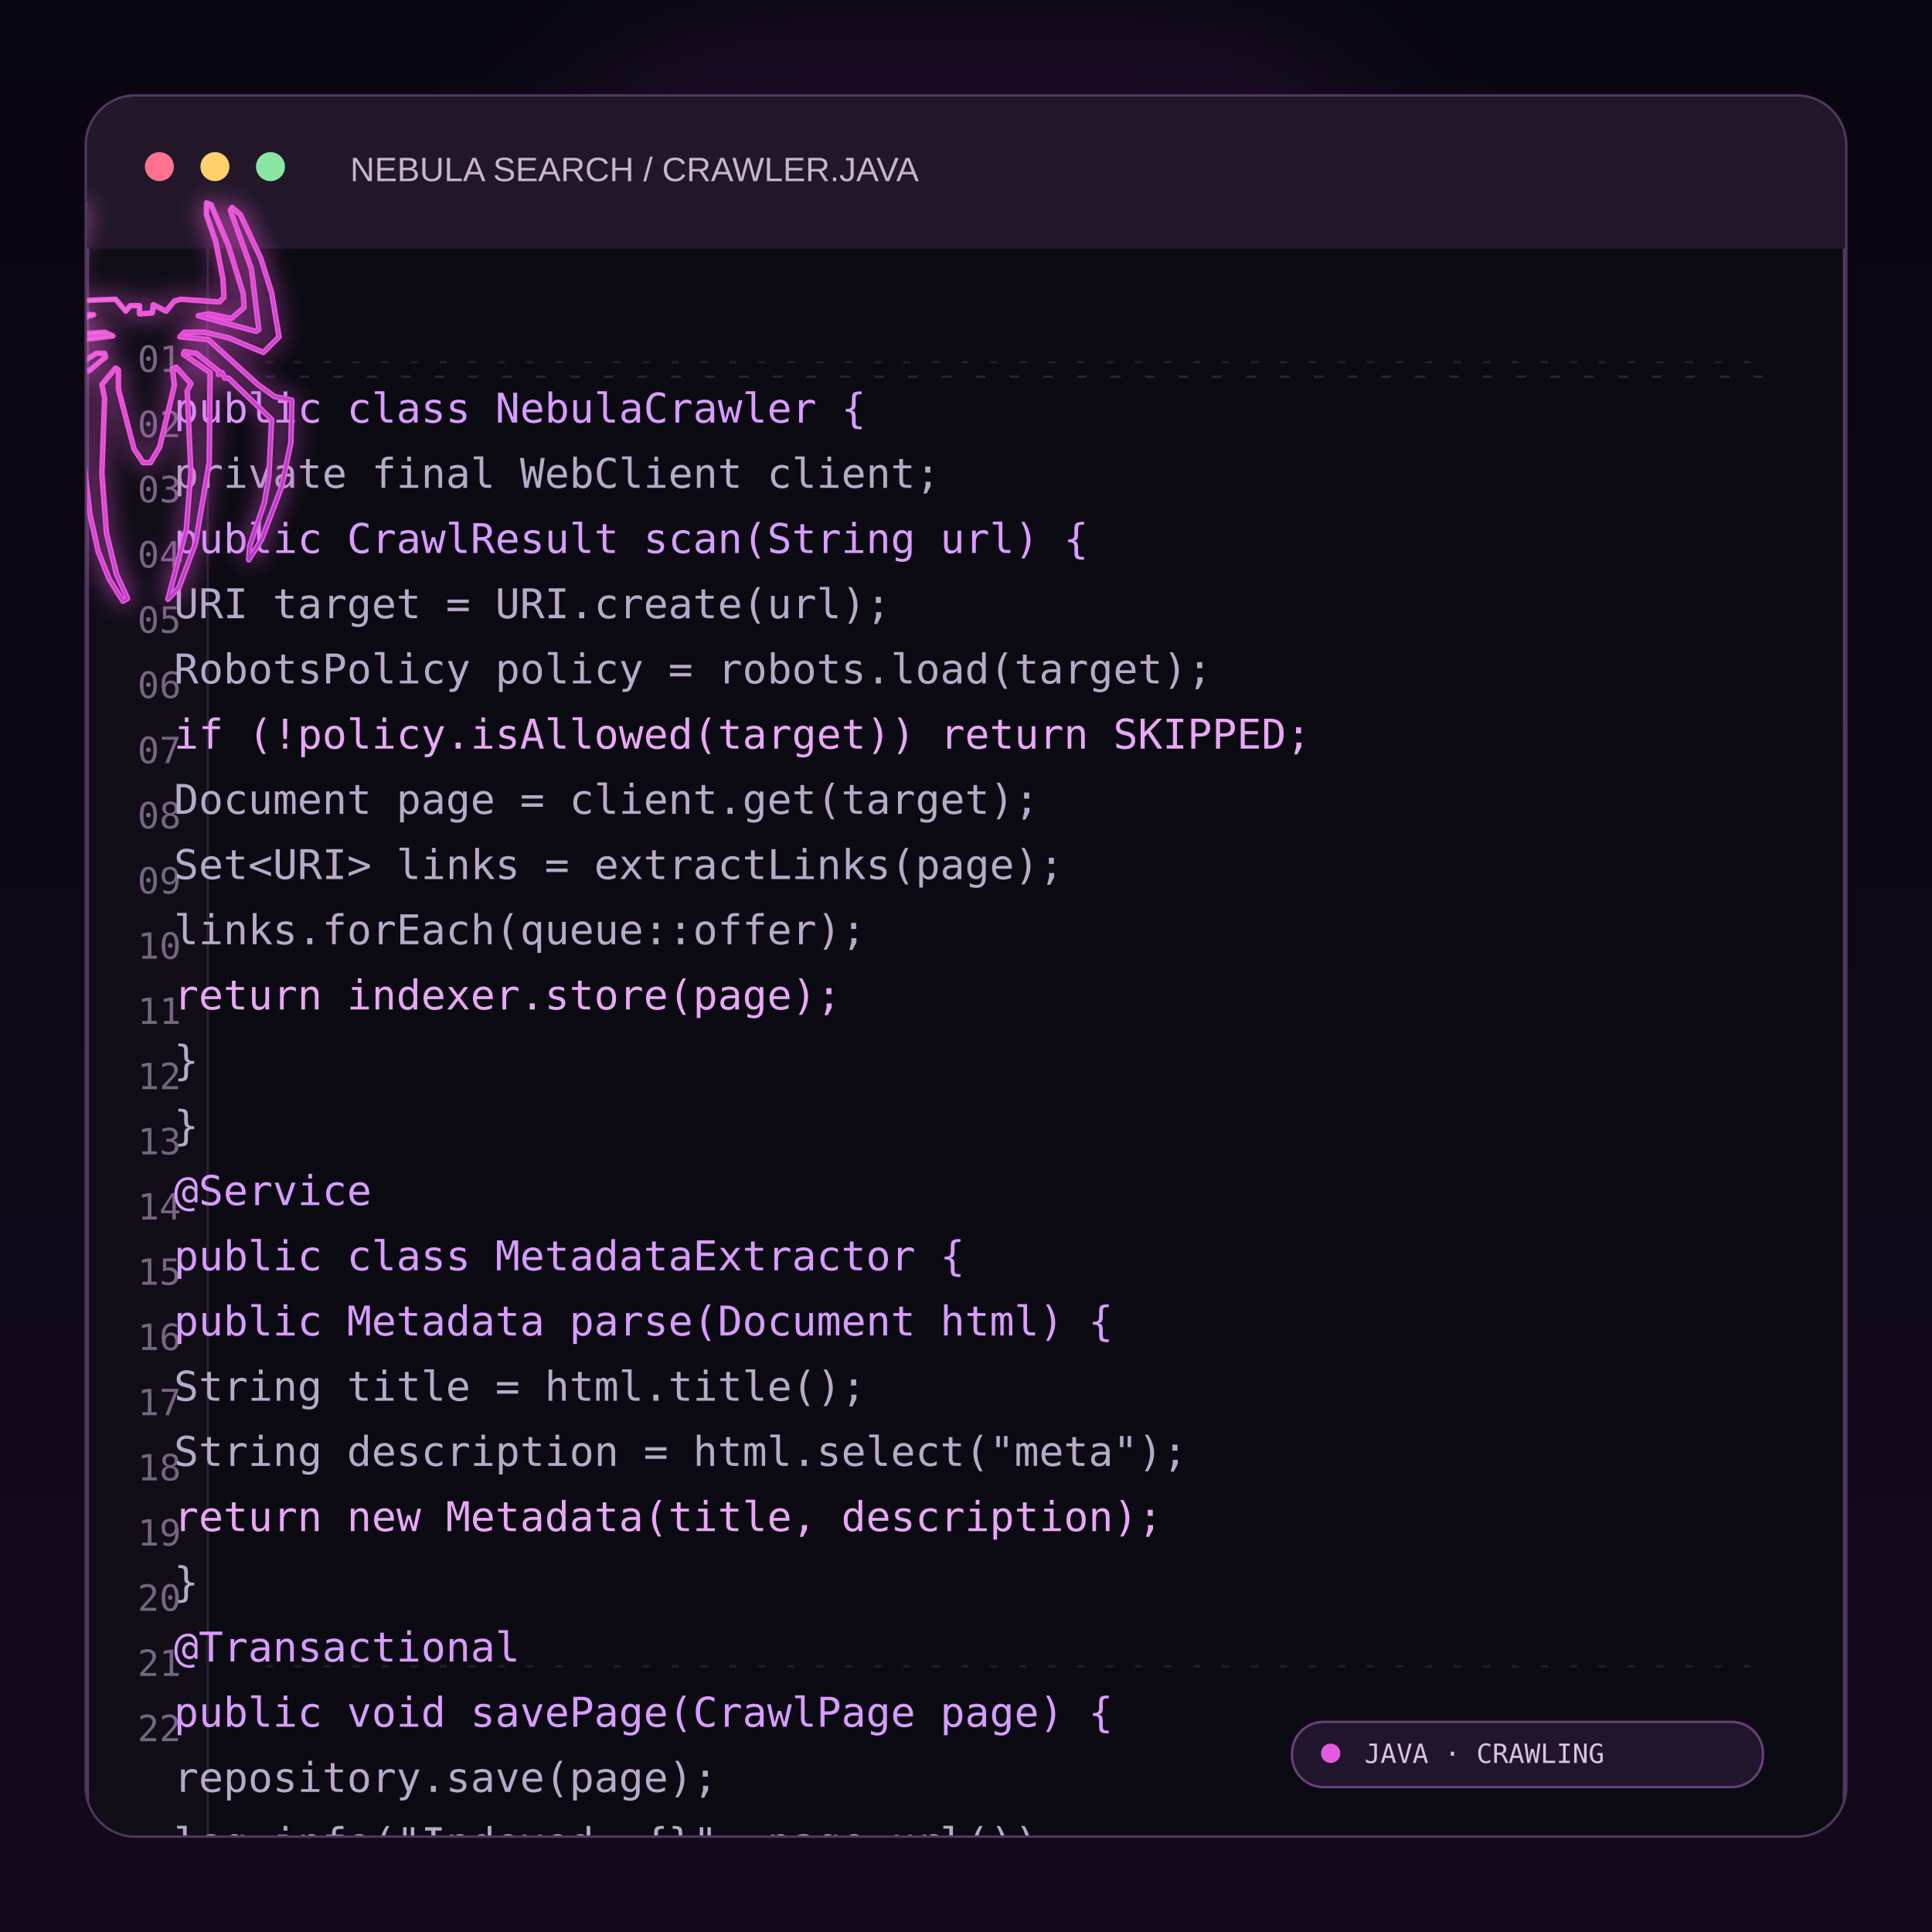
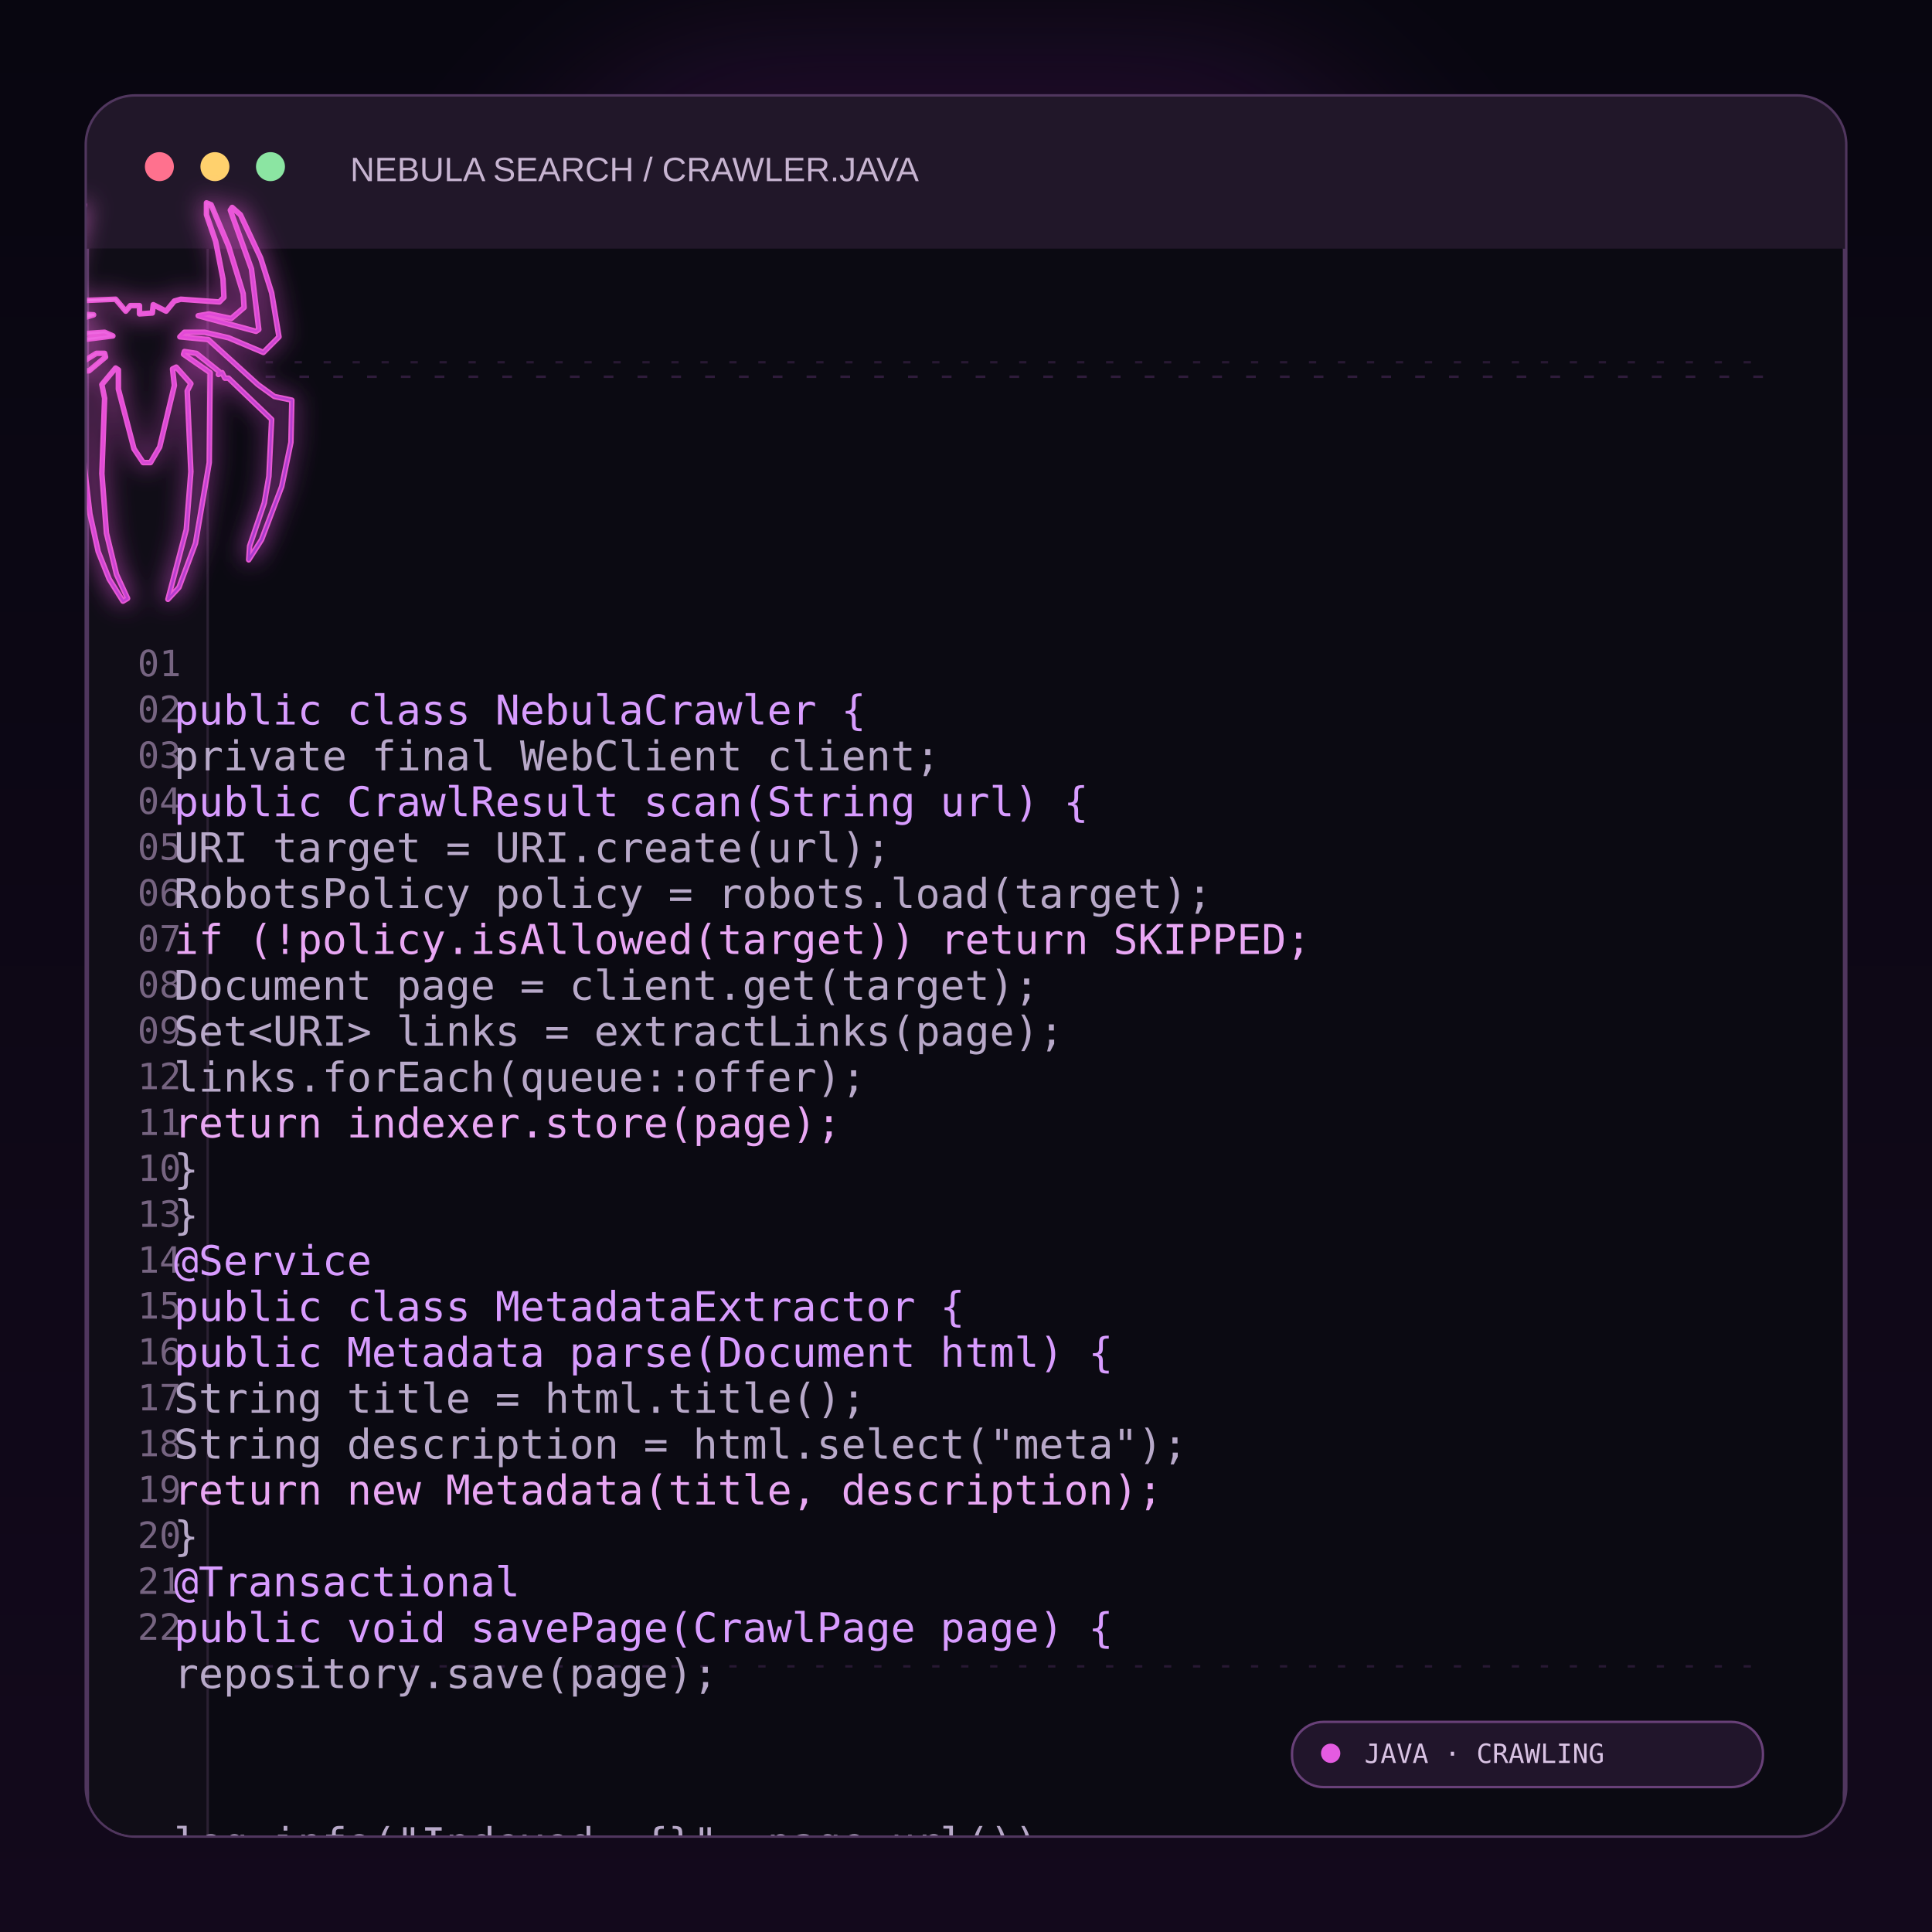
<svg xmlns="http://www.w3.org/2000/svg" viewBox="0 0 800 800" role="img" aria-labelledby="title desc">
  <defs>
    <linearGradient id="bg" x2="0" y2="1">
      <stop stop-color="#080610" />
      <stop offset="1" stop-color="#13091c" />
    </linearGradient>
    <linearGradient id="spider" x2="1" y2="1">
      <stop stop-color="#ffb4f5" />
      <stop offset=".45" stop-color="#e84bd9" />
      <stop offset="1" stop-color="#9235c8" />
    </linearGradient>
    <filter id="glow" x="-100%" y="-100%" width="300%" height="300%">
      <feGaussianBlur stdDeviation="5" result="b" />
      <feMerge>
        <feMergeNode in="b" />
        <feMergeNode in="SourceGraphic" />
      </feMerge>
    </filter>
    <filter id="haze" x="-100%" y="-100%" width="300%" height="300%">
      <feGaussianBlur stdDeviation="28" />
    </filter>
    <clipPath id="screen">
      <rect x="36" y="40" width="728" height="720" rx="20" />
    </clipPath>
  </defs>
  <rect width="800" height="800" fill="url(#bg)" />
  <circle cx="400" cy="210" r="230" fill="#a832c0" opacity=".12" filter="url(#haze)" />
  <rect x="36" y="40" width="728" height="720" rx="20" fill="#0b0a12" stroke="#50365e" stroke-width="2" />
  <path d="M56 40H744a20 20 0 0 1 20 20v43H36V60a20 20 0 0 1 20-20Z" fill="#211729" />
  <circle cx="66" cy="69" r="6" fill="#ff718e" />
  <circle cx="89" cy="69" r="6" fill="#ffd16d" />
  <circle cx="112" cy="69" r="6" fill="#8be5a2" />
  <text x="145" y="75" fill="#c7b4d1" font-family="Arial,sans-serif" font-size="14">NEBULA SEARCH  /  CRAWLER.JAVA</text>
  <g clip-path="url(#screen)">
    <rect x="37" y="103" width="726" height="657" fill="#0b0a12" />
    <rect x="37" y="103" width="49" height="657" fill="#100d17" />
    <path d="M86 103V760" stroke="#2b2033" />
    <g fill="#766481" font-family="monospace" font-size="15" text-anchor="end">
-       <text x="75" y="154">01</text>
-       <text x="75" y="181">02</text>
-       <text x="75" y="208">03</text>
-       <text x="75" y="235">04</text>
-       <text x="75" y="262">05</text>
-       <text x="75" y="289">06</text>
-       <text x="75" y="316">07</text>
-       <text x="75" y="343">08</text>
-       <text x="75" y="370">09</text>
-       <text x="75" y="397">10</text>
-       <text x="75" y="424">11</text>
+       <text x="75" y="280">01</text>
+       <text x="75" y="299">02</text>
+       <text x="75" y="318">03</text>
+       <text x="75" y="337">04</text>
+       <text x="75" y="356">05</text>
+       <text x="75" y="375">06</text>
+       <text x="75" y="394">07</text>
+       <text x="75" y="413">08</text>
+       <text x="75" y="432">09</text>
+       <text x="75" y="489">10</text>
+       <text x="75" y="470">11</text>
      <text x="75" y="451">12</text>
-       <text x="75" y="478">13</text>
-       <text x="75" y="505">14</text>
-       <text x="75" y="532">15</text>
-       <text x="75" y="559">16</text>
-       <text x="75" y="586">17</text>
-       <text x="75" y="613">18</text>
-       <text x="75" y="640">19</text>
-       <text x="75" y="667">20</text>
-       <text x="75" y="694">21</text>
-       <text x="75" y="721">22</text>
+       <text x="75" y="508">13</text>
+       <text x="75" y="527">14</text>
+       <text x="75" y="546">15</text>
+       <text x="75" y="565">16</text>
+       <text x="75" y="584">17</text>
+       <text x="75" y="603">18</text>
+       <text x="75" y="622">19</text>
+       <text x="75" y="641">20</text>
+       <text x="75" y="660">21</text>
+       <text x="75" y="679">22</text>
    </g>
    <g font-family="monospace">
      <g opacity=".20">
        <path d="M110 150H725M110 690H725" stroke="#9d55b7" stroke-dasharray="3 9" />
      </g>
      <g>
-         <text x="72" y="175" fill="#d89cff" font-size="17">public class NebulaCrawler {</text>
-         <text x="72" y="202" fill="#b8a9c9" font-size="17">  private final WebClient client;</text>
-         <text x="72" y="229" fill="#d89cff" font-size="17">  public CrawlResult scan(String url) {</text>
-         <text x="72" y="256" fill="#b8a9c9" font-size="17">    URI target = URI.create(url);</text>
-         <text x="72" y="283" fill="#b8a9c9" font-size="17">    RobotsPolicy policy = robots.load(target);</text>
-         <text x="72" y="310" fill="#e9a7f4" font-size="17">    if (!policy.isAllowed(target)) return SKIPPED;</text>
-         <text x="72" y="337" fill="#b8a9c9" font-size="17">    Document page = client.get(target);</text>
-         <text x="72" y="364" fill="#b8a9c9" font-size="17">    Set&lt;URI&gt; links = extractLinks(page);</text>
-         <text x="72" y="391" fill="#b8a9c9" font-size="17">    links.forEach(queue::offer);</text>
-         <text x="72" y="418" fill="#e9a7f4" font-size="17">    return indexer.store(page);</text>
-         <text x="72" y="445" fill="#b8a9c9" font-size="17">  }</text>
-         <text x="72" y="472" fill="#b8a9c9" font-size="17">}</text>
-         <text x="72" y="499" fill="#d89cff" font-size="17">@Service</text>
-         <text x="72" y="526" fill="#d89cff" font-size="17">public class MetadataExtractor {</text>
-         <text x="72" y="553" fill="#d89cff" font-size="17">  public Metadata parse(Document html) {</text>
-         <text x="72" y="580" fill="#b8a9c9" font-size="17">    String title = html.title();</text>
-         <text x="72" y="607" fill="#b8a9c9" font-size="17">    String description = html.select("meta");</text>
-         <text x="72" y="634" fill="#e9a7f4" font-size="17">    return new Metadata(title, description);</text>
-         <text x="72" y="661" fill="#b8a9c9" font-size="17">}</text>
-         <text x="72" y="688" fill="#d89cff" font-size="17">@Transactional</text>
-         <text x="72" y="715" fill="#d89cff" font-size="17">public void savePage(CrawlPage page) {</text>
-         <text x="72" y="742" fill="#b8a9c9" font-size="17">  repository.save(page);</text>
+         <text x="72" y="300" fill="#d89cff" font-size="17">public class NebulaCrawler {</text>
+         <text x="72" y="319" fill="#b8a9c9" font-size="17">  private final WebClient client;</text>
+         <text x="72" y="338" fill="#d89cff" font-size="17">  public CrawlResult scan(String url) {</text>
+         <text x="72" y="357" fill="#b8a9c9" font-size="17">    URI target = URI.create(url);</text>
+         <text x="72" y="376" fill="#b8a9c9" font-size="17">    RobotsPolicy policy = robots.load(target);</text>
+         <text x="72" y="395" fill="#e9a7f4" font-size="17">    if (!policy.isAllowed(target)) return SKIPPED;</text>
+         <text x="72" y="414" fill="#b8a9c9" font-size="17">    Document page = client.get(target);</text>
+         <text x="72" y="433" fill="#b8a9c9" font-size="17">    Set&lt;URI&gt; links = extractLinks(page);</text>
+         <text x="72" y="452" fill="#b8a9c9" font-size="17">    links.forEach(queue::offer);</text>
+         <text x="72" y="471" fill="#e9a7f4" font-size="17">    return indexer.store(page);</text>
+         <text x="72" y="490" fill="#b8a9c9" font-size="17">  }</text>
+         <text x="72" y="509" fill="#b8a9c9" font-size="17">}</text>
+         <text x="72" y="528" fill="#d89cff" font-size="17">@Service</text>
+         <text x="72" y="547" fill="#d89cff" font-size="17">public class MetadataExtractor {</text>
+         <text x="72" y="566" fill="#d89cff" font-size="17">  public Metadata parse(Document html) {</text>
+         <text x="72" y="585" fill="#b8a9c9" font-size="17">    String title = html.title();</text>
+         <text x="72" y="604" fill="#b8a9c9" font-size="17">    String description = html.select("meta");</text>
+         <text x="72" y="623" fill="#e9a7f4" font-size="17">    return new Metadata(title, description);</text>
+         <text x="72" y="642" fill="#b8a9c9" font-size="17">}</text>
+         <text x="72" y="661" fill="#d89cff" font-size="17">@Transactional</text>
+         <text x="72" y="680" fill="#d89cff" font-size="17">public void savePage(CrawlPage page) {</text>
+         <text x="72" y="699" fill="#b8a9c9" font-size="17">  repository.save(page);</text>
        <text x="72" y="769" fill="#b8a9c9" font-size="17">  log.info("Indexed: {}", page.url());</text>
        <text x="72" y="796" fill="#b8a9c9" font-size="17">}</text>
        <text x="72" y="823" fill="#d89cff" font-size="17">public boolean isAllowed(URI uri) {</text>
        <text x="72" y="850" fill="#e9a7f4" font-size="17">  return robotsRules.matches(uri);</text>
        <text x="72" y="877" fill="#b8a9c9" font-size="17">}</text>
      </g>
      <g opacity=".40" transform="translate(0 650)">
        <text x="72" y="175" fill="#d89cff" font-size="17">public class NebulaCrawler {</text>
        <text x="72" y="202" fill="#b8a9c9" font-size="17">  private final WebClient client;</text>
        <text x="72" y="229" fill="#d89cff" font-size="17">  public CrawlResult scan(String url) {</text>
        <text x="72" y="256" fill="#b8a9c9" font-size="17">    URI target = URI.create(url);</text>
        <text x="72" y="283" fill="#b8a9c9" font-size="17">    RobotsPolicy policy = robots.load(target);</text>
        <text x="72" y="310" fill="#e9a7f4" font-size="17">    if (!policy.isAllowed(target)) return SKIPPED;</text>
        <text x="72" y="337" fill="#b8a9c9" font-size="17">    Document page = client.get(target);</text>
        <text x="72" y="364" fill="#b8a9c9" font-size="17">    Set&lt;URI&gt; links = extractLinks(page);</text>
        <text x="72" y="391" fill="#b8a9c9" font-size="17">    links.forEach(queue::offer);</text>
        <text x="72" y="418" fill="#e9a7f4" font-size="17">    return indexer.store(page);</text>
        <text x="72" y="445" fill="#b8a9c9" font-size="17">  }</text>
        <text x="72" y="472" fill="#b8a9c9" font-size="17">}</text>
        <text x="72" y="499" fill="#d89cff" font-size="17">@Service</text>
        <text x="72" y="526" fill="#d89cff" font-size="17">public class MetadataExtractor {</text>
        <text x="72" y="553" fill="#d89cff" font-size="17">  public Metadata parse(Document html) {</text>
        <text x="72" y="580" fill="#b8a9c9" font-size="17">    String title = html.title();</text>
        <text x="72" y="607" fill="#b8a9c9" font-size="17">    String description = html.select("meta");</text>
        <text x="72" y="634" fill="#e9a7f4" font-size="17">    return new Metadata(title, description);</text>
        <text x="72" y="661" fill="#b8a9c9" font-size="17">}</text>
        <text x="72" y="688" fill="#d89cff" font-size="17">@Transactional</text>
        <text x="72" y="715" fill="#d89cff" font-size="17">public void savePage(CrawlPage page) {</text>
        <text x="72" y="742" fill="#b8a9c9" font-size="17">  repository.save(page);</text>
        <text x="72" y="769" fill="#b8a9c9" font-size="17">  log.info("Indexed: {}", page.url());</text>
        <text x="72" y="796" fill="#b8a9c9" font-size="17">}</text>
        <text x="72" y="823" fill="#d89cff" font-size="17">public boolean isAllowed(URI uri) {</text>
        <text x="72" y="850" fill="#e9a7f4" font-size="17">  return robotsRules.matches(uri);</text>
        <text x="72" y="877" fill="#b8a9c9" font-size="17">}</text>
      </g>
    </g>
    <g transform="translate(48 142)">
      <g id="walking-spider" filter="url(#glow)">
        <animateMotion dur="12s" repeatCount="indefinite" rotate="0" path="M0 0 C70 -22 130 18 190 0 S310 -20 380 0 S510 20 570 0 S690 -18 620 0 S490 18 380 0 S220 -16 0 0" />
        <g transform="translate(-48 -58) scale(.38)">
          <path d="M253,5 251,8 274,72 282,138 279,140 216,123 228,121 252,126 266,114 265,99 249,47 230,2 225,0 225,13 235,42 243,83 244,103 239,108 197,105 190,107 181,118 167,111 166,120 152,121 152,112 142,112 137,118 126,105 77,107 74,104 76,78 92,2 84,12 67,54 53,112 67,127 81,121 102,122 44,140 37,138 48,58 64,19 67,3 57,13 49,31 44,33 44,41 36,53 27,79 15,147 32,162 39,162 62,149 85,143 114,141 123,145 91,149 72,170 21,211 1,215 4,275 12,310 33,366 47,384 26,306 22,235 92,172 105,164 114,164 115,168 97,183 89,183 87,215 90,271 98,339 107,380 119,410 134,434 139,431 127,405 116,360 111,295 114,213 111,198 126,180 129,182 129,203 146,268 156,283 164,283 174,266 190,199 188,181 192,179 208,197 204,205 208,293 203,356 183,432 195,419 213,371 228,283 229,185 200,165 201,162 214,164 239,184 238,187 242,185 245,191 249,191 296,236 293,298 288,327 272,374 271,389 285,367 307,309 317,261 318,215 299,211 281,198 227,149 196,146 201,141 223,141 249,147 287,163 304,146 296,98 284,60 262,13Z" fill="none" stroke="#f05bdc" stroke-width="6" stroke-linejoin="round" opacity=".95" />
          <path d="M253,5 251,8 274,72 282,138 279,140 216,123 228,121 252,126 266,114 265,99 249,47 230,2 225,0 225,13 235,42 243,83 244,103 239,108 197,105 190,107 181,118 167,111 166,120 152,121 152,112 142,112 137,118 126,105 77,107 74,104 76,78 92,2 84,12 67,54 53,112 67,127 81,121 102,122 44,140 37,138 48,58 64,19 67,3 57,13 49,31 44,33 44,41 36,53 27,79 15,147 32,162 39,162 62,149 85,143 114,141 123,145 91,149 72,170 21,211 1,215 4,275 12,310 33,366 47,384 26,306 22,235 92,172 105,164 114,164 115,168 97,183 89,183 87,215 90,271 98,339 107,380 119,410 134,434 139,431 127,405 116,360 111,295 114,213 111,198 126,180 129,182 129,203 146,268 156,283 164,283 174,266 190,199 188,181 192,179 208,197 204,205 208,293 203,356 183,432 195,419 213,371 228,283 229,185 200,165 201,162 214,164 239,184 238,187 242,185 245,191 249,191 296,236 293,298 288,327 272,374 271,389 285,367 307,309 317,261 318,215 299,211 281,198 227,149 196,146 201,141 223,141 249,147 287,163 304,146 296,98 284,60 262,13Z" fill="none" stroke="url(#spider)" stroke-width="2.5" stroke-linejoin="round" />
        </g>
      </g>
    </g>
    <path d="M110 156H730" stroke="#8d4ba6" stroke-opacity=".28" stroke-dasharray="4 10" />
    <rect x="535" y="713" width="195" height="27" rx="13" fill="#21152b" stroke="#684078" />
    <circle cx="551" cy="726" r="4" fill="#e45be1">
      <animate attributeName="opacity" values="1;.2;1" dur="1s" repeatCount="indefinite" />
    </circle>
    <text x="565" y="730" fill="#d9c3e4" font-family="monospace" font-size="11">JAVA · CRAWLING</text>
  </g>
</svg>
